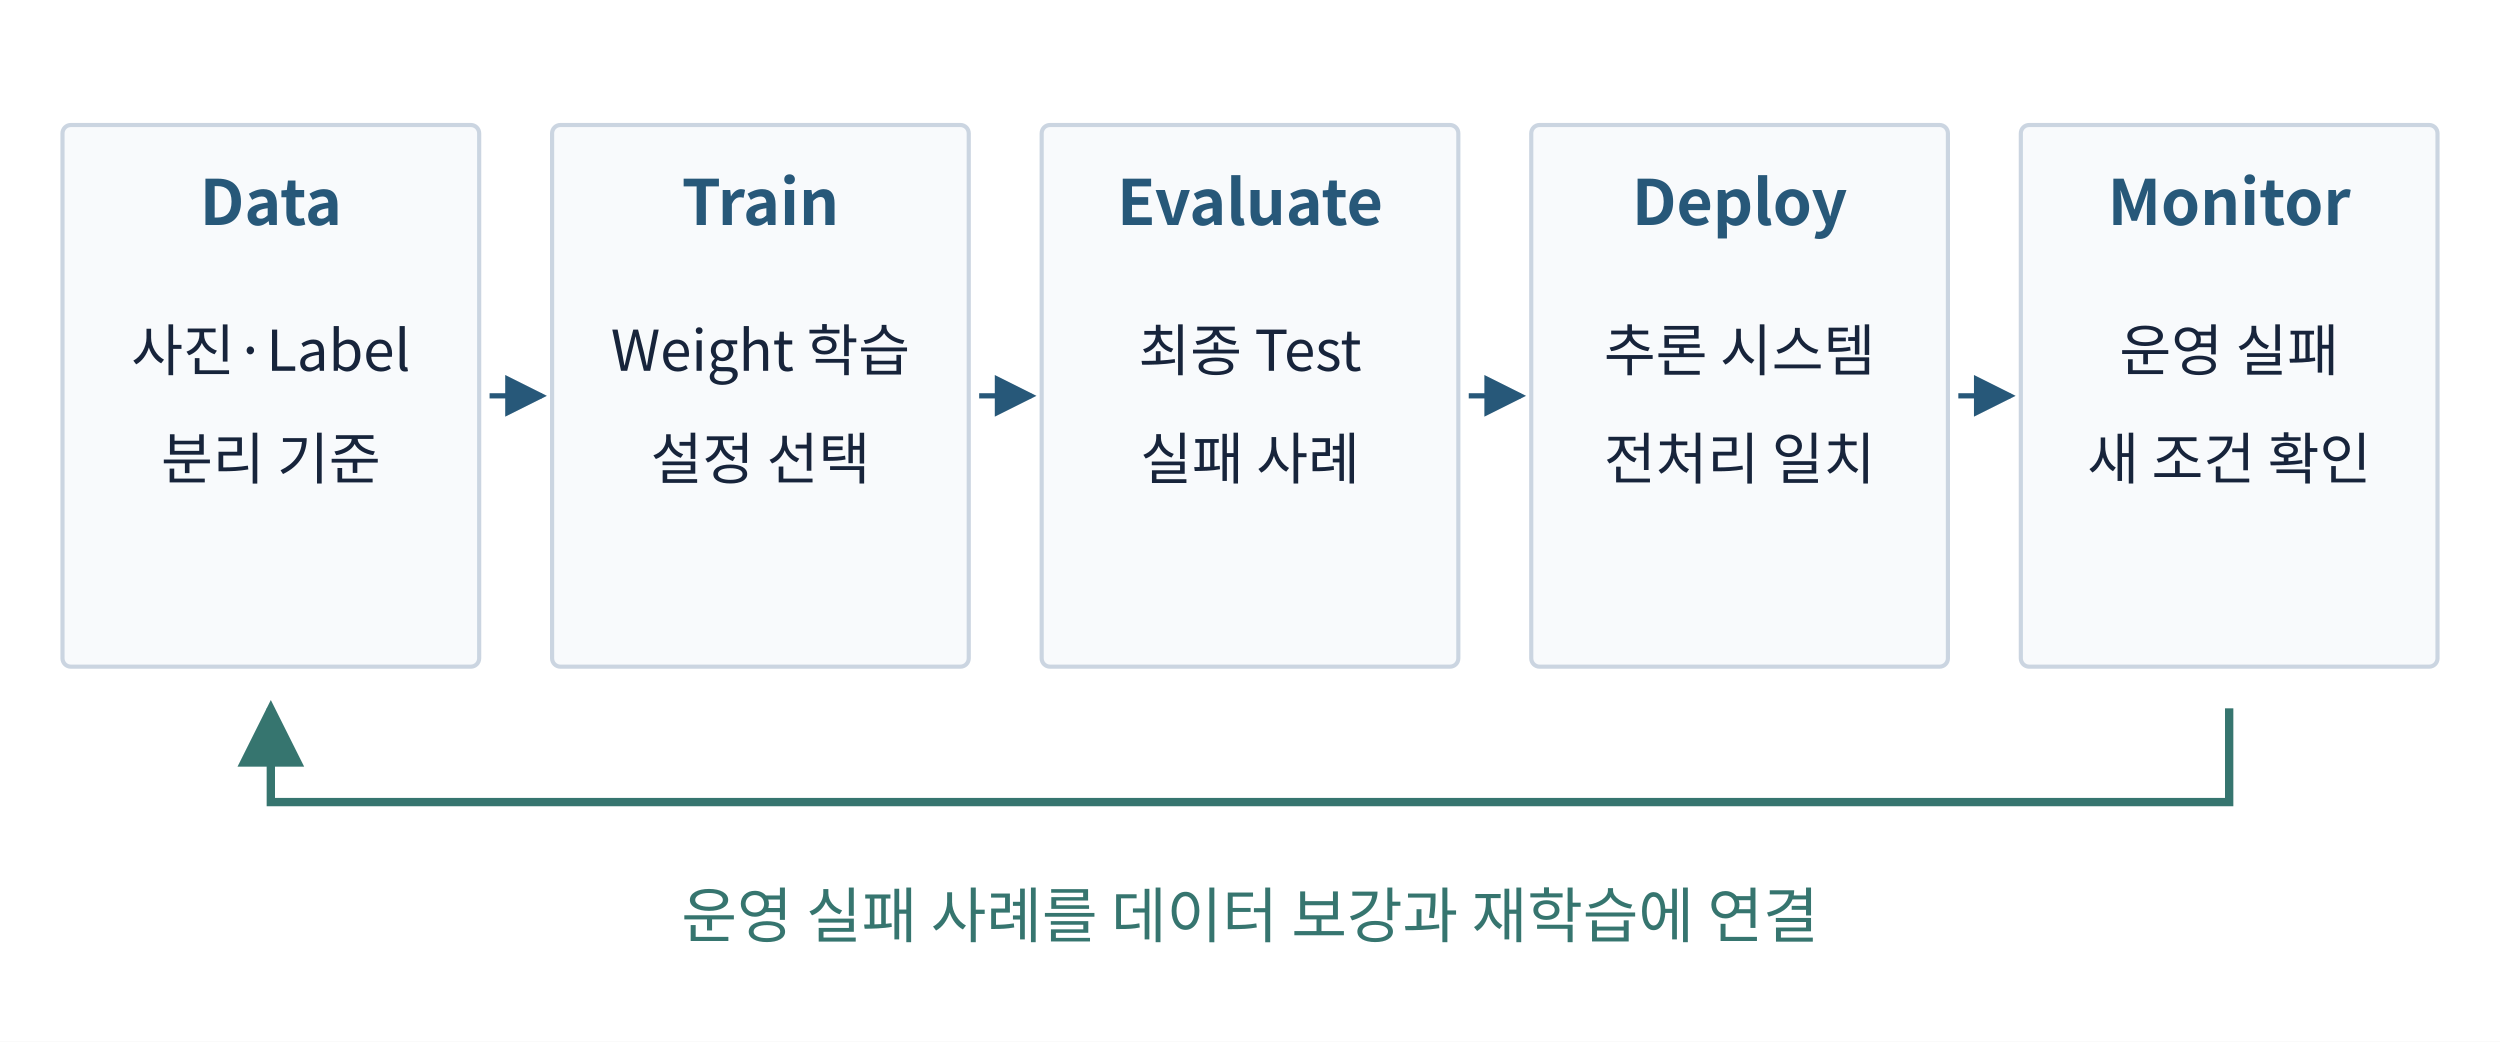
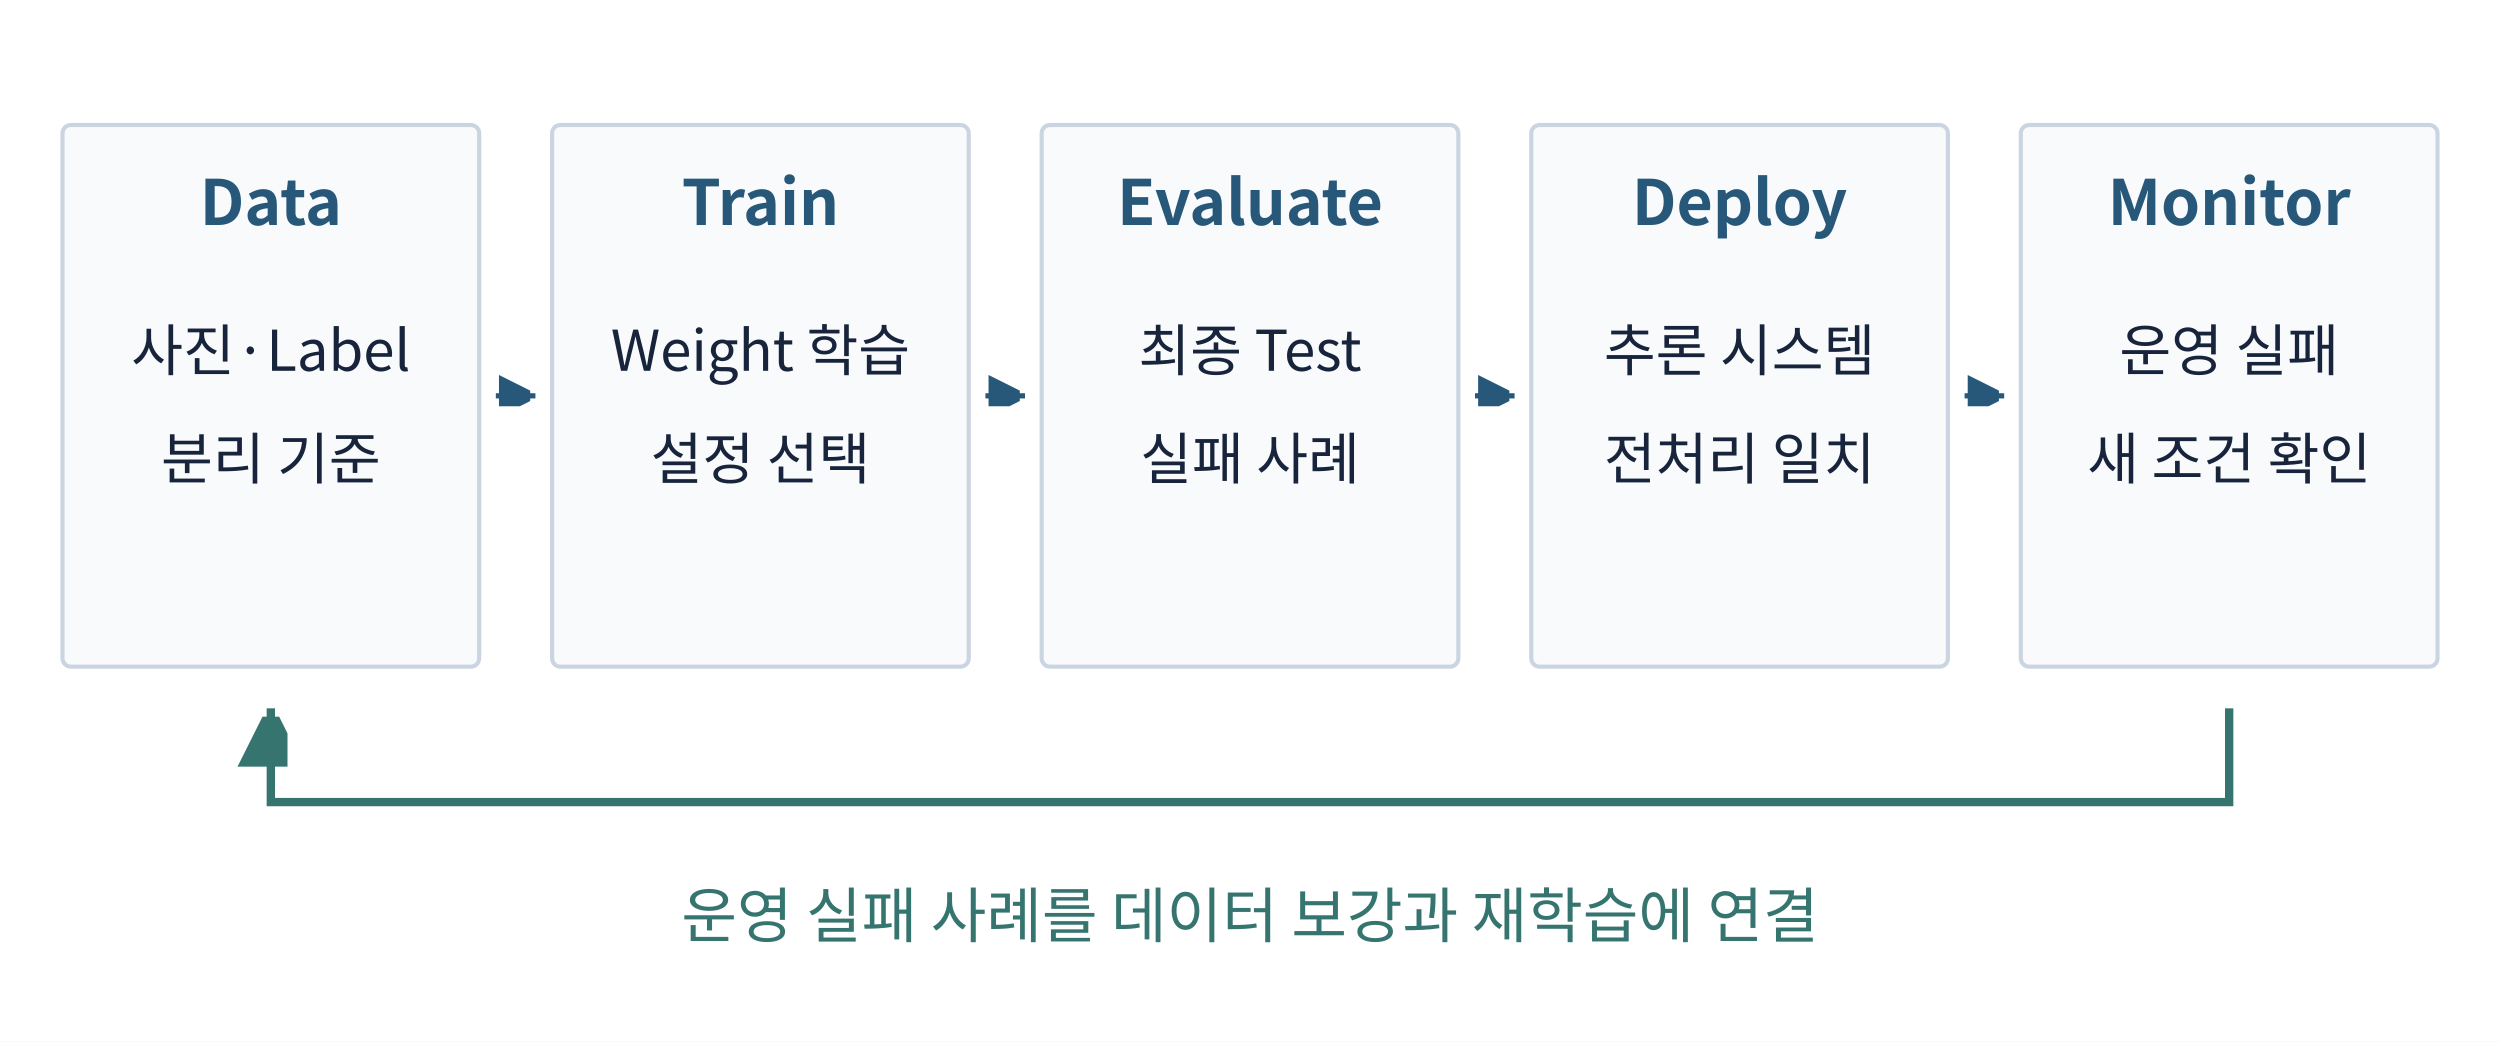
<svg xmlns="http://www.w3.org/2000/svg" viewBox="0 0 1200 500" font-family="'Noto Sans CJK KR', 'Malgun Gothic', sans-serif">
  <defs>
-     <marker id="arrow-275879" markerWidth="8" markerHeight="8" refX="7" refY="4" orient="auto">
+     <marker id="arrow-275879" markerWidth="6" markerHeight="6" refX="7" refY="4" orient="auto">
      <path d="M0 0 L8 4 L0 8Z" fill="#275879" />
    </marker>
-     <marker id="arrow-36756f" markerWidth="8" markerHeight="8" refX="7" refY="4" orient="auto">
+     <marker id="arrow-36756f" markerWidth="6" markerHeight="6" refX="7" refY="4" orient="auto">
      <path d="M0 0 L8 4 L0 8Z" fill="#36756f" />
    </marker>
-     <marker id="arrow-b2773d" markerWidth="8" markerHeight="8" refX="7" refY="4" orient="auto">
+     <marker id="arrow-b2773d" markerWidth="6" markerHeight="6" refX="7" refY="4" orient="auto">
      <path d="M0 0 L8 4 L0 8Z" fill="#b2773d" />
    </marker>
-     <marker id="arrow-64748b" markerWidth="8" markerHeight="8" refX="7" refY="4" orient="auto">
+     <marker id="arrow-64748b" markerWidth="6" markerHeight="6" refX="7" refY="4" orient="auto">
      <path d="M0 0 L8 4 L0 8Z" fill="#64748b" />
    </marker>
  </defs>
  <rect width="1200" height="500" fill="white" />
  <rect x="30" y="60" width="200" height="260" rx="4" fill="#f8fafc" stroke="#cbd5e1" stroke-width="2" />
  <text x="130.0" y="108" font-size="30" fill="#275879" text-anchor="middle" font-weight="700">Data</text>
  <text x="130.0" y="178" font-size="27" fill="#17243b" text-anchor="middle" font-weight="400">사진·Label</text>
  <text x="130.0" y="230" font-size="27" fill="#17243b" text-anchor="middle" font-weight="400">분리 기준</text>
-   <path d="M235 190 L260 190" stroke="#275879" stroke-width="2.5" fill="none" marker-end="url(#arrow-275879)" />
+   <path d="M238 190 L257 190" stroke="#275879" stroke-width="2.5" fill="none" marker-end="url(#arrow-275879)" />
  <rect x="265" y="60" width="200" height="260" rx="4" fill="#f8fafc" stroke="#cbd5e1" stroke-width="2" />
  <text x="365.0" y="108" font-size="30" fill="#275879" text-anchor="middle" font-weight="700">Train</text>
  <text x="365.0" y="178" font-size="27" fill="#17243b" text-anchor="middle" font-weight="400">Weight 학습</text>
  <text x="365.0" y="230" font-size="27" fill="#17243b" text-anchor="middle" font-weight="400">설정 선택</text>
-   <path d="M470 190 L495 190" stroke="#275879" stroke-width="2.5" fill="none" marker-end="url(#arrow-275879)" />
+   <path d="M473 190 L492 190" stroke="#275879" stroke-width="2.5" fill="none" marker-end="url(#arrow-275879)" />
  <rect x="500" y="60" width="200" height="260" rx="4" fill="#f8fafc" stroke="#cbd5e1" stroke-width="2" />
  <text x="600.0" y="108" font-size="30" fill="#275879" text-anchor="middle" font-weight="700">Evaluate</text>
  <text x="600.0" y="178" font-size="27" fill="#17243b" text-anchor="middle" font-weight="400">최종 Test</text>
  <text x="600.0" y="230" font-size="27" fill="#17243b" text-anchor="middle" font-weight="400">실패 사례</text>
-   <path d="M705 190 L730 190" stroke="#275879" stroke-width="2.5" fill="none" marker-end="url(#arrow-275879)" />
+   <path d="M708 190 L727 190" stroke="#275879" stroke-width="2.5" fill="none" marker-end="url(#arrow-275879)" />
  <rect x="735" y="60" width="200" height="260" rx="4" fill="#f8fafc" stroke="#cbd5e1" stroke-width="2" />
  <text x="835.0" y="108" font-size="30" fill="#275879" text-anchor="middle" font-weight="700">Deploy</text>
  <text x="835.0" y="178" font-size="27" fill="#17243b" text-anchor="middle" font-weight="400">추론 시스템</text>
  <text x="835.0" y="230" font-size="27" fill="#17243b" text-anchor="middle" font-weight="400">전처리 일치</text>
-   <path d="M940 190 L965 190" stroke="#275879" stroke-width="2.5" fill="none" marker-end="url(#arrow-275879)" />
+   <path d="M943 190 L962 190" stroke="#275879" stroke-width="2.5" fill="none" marker-end="url(#arrow-275879)" />
  <rect x="970" y="60" width="200" height="260" rx="4" fill="#f8fafc" stroke="#cbd5e1" stroke-width="2" />
  <text x="1070.0" y="108" font-size="30" fill="#275879" text-anchor="middle" font-weight="700">Monitor</text>
  <text x="1070.0" y="178" font-size="27" fill="#17243b" text-anchor="middle" font-weight="400">운영 실패</text>
  <text x="1070.0" y="230" font-size="27" fill="#17243b" text-anchor="middle" font-weight="400">새 조건 확인</text>
  <path d="M1070 340 V385 H130 V340" fill="none" stroke="#36756f" stroke-width="4" marker-end="url(#arrow-36756f)" />
  <text x="600" y="450" font-size="29" fill="#36756f" text-anchor="middle" font-weight="400">운영 실패 사례를 데이터 보강과 재학습에 연결</text>
</svg>
